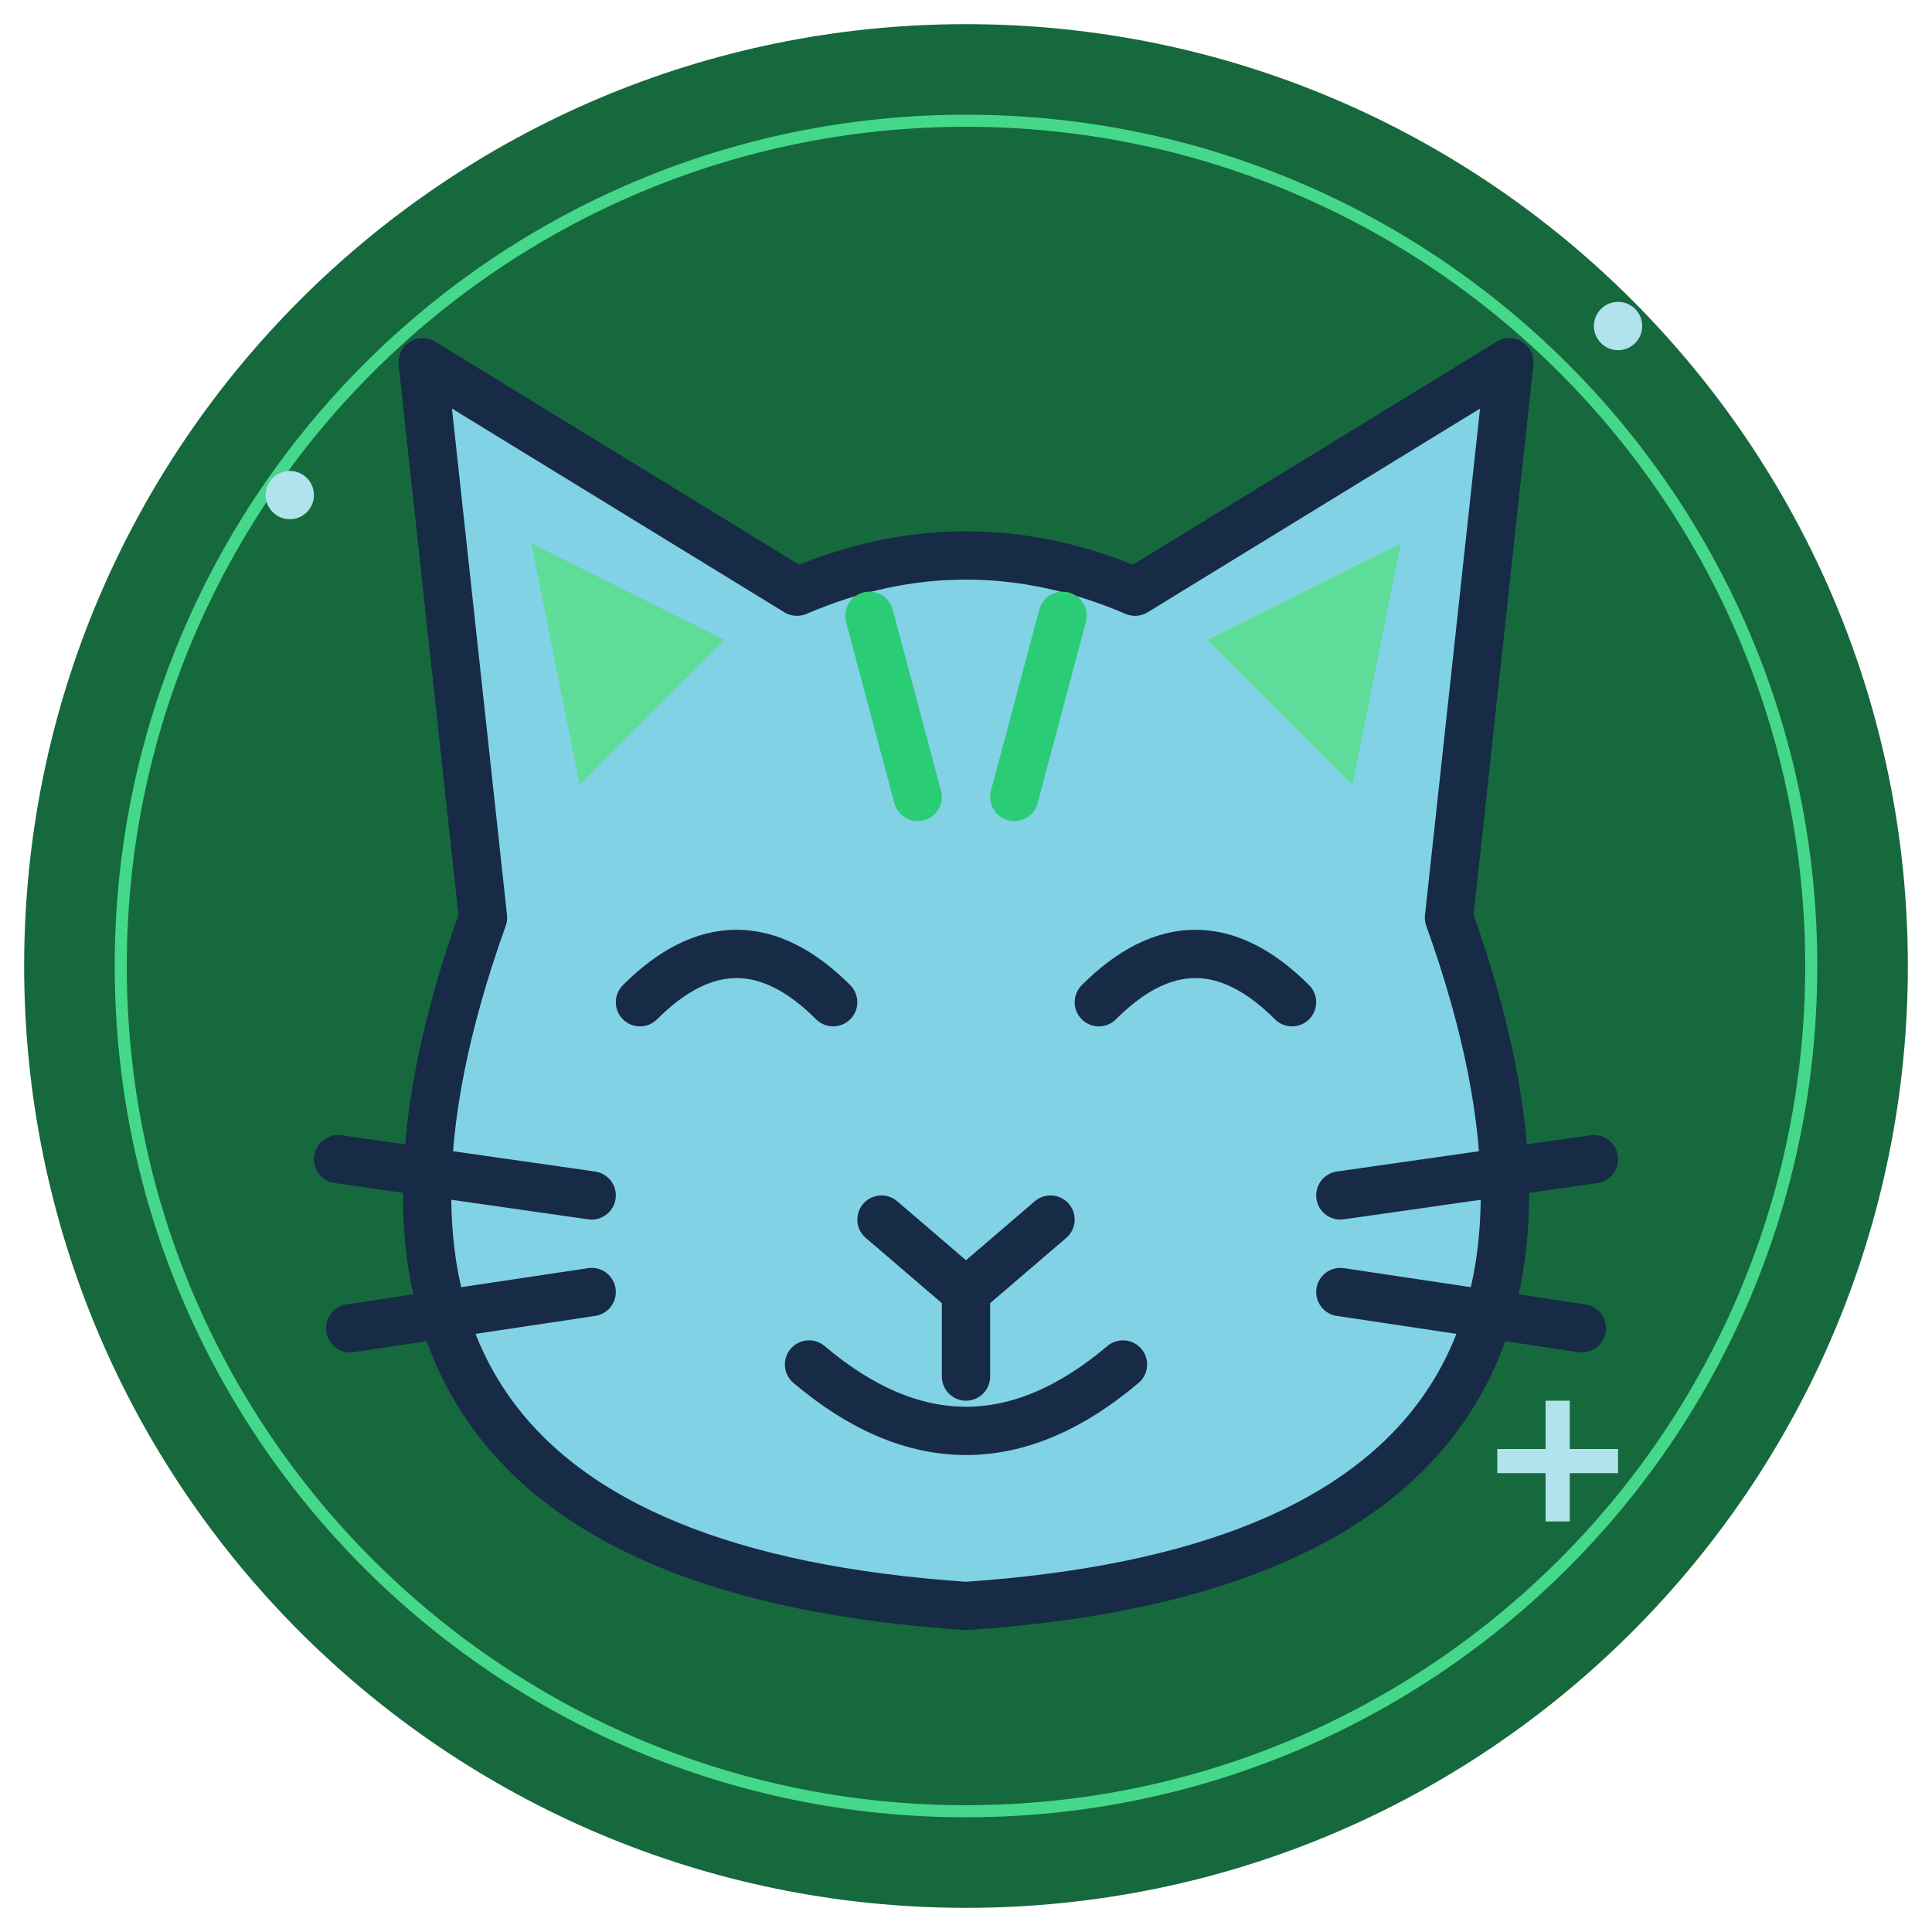
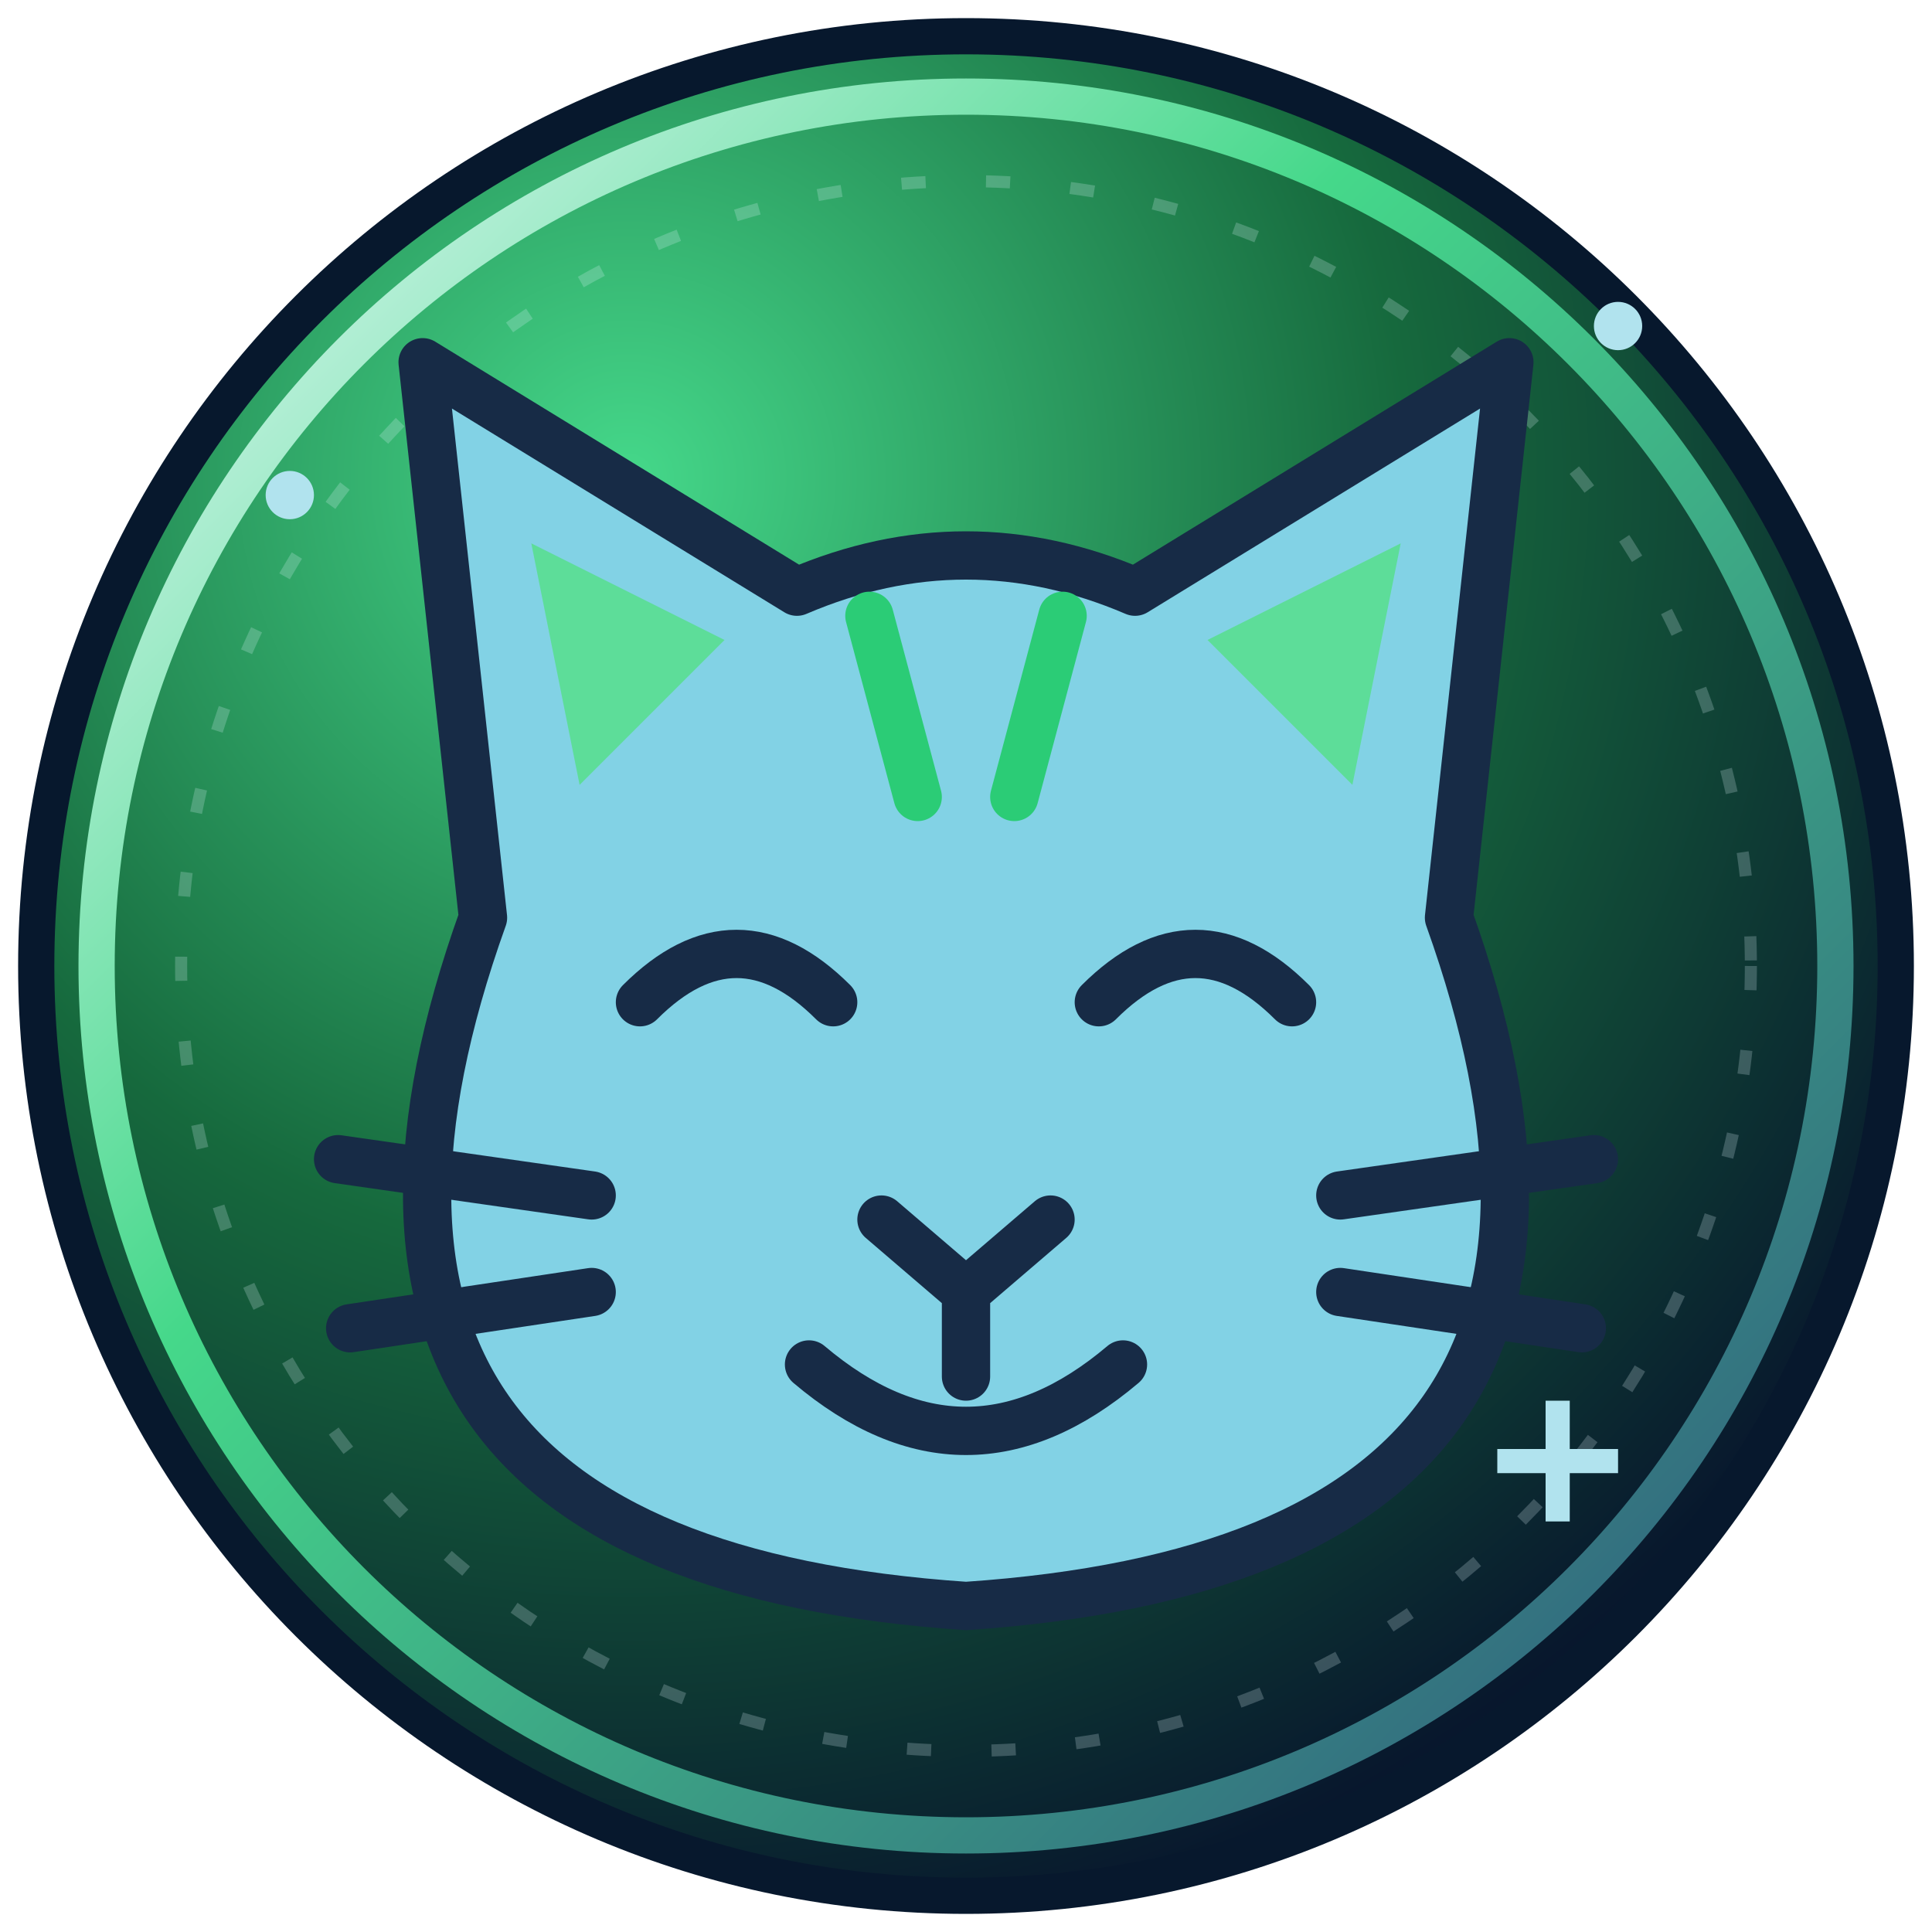
<svg xmlns="http://www.w3.org/2000/svg" width="160" height="160" viewBox="0 0 160 160">
-   <circle cx="80" cy="80" r="78" fill="#16693d" />
-   <circle cx="80" cy="80" r="70" fill="#16693d" stroke="#45d88a" stroke-width="1" />
+   <defs>
+     <radialGradient id="badge" cx=".32" cy=".24" r=".8">
+       <stop stop-color="#45d88a" />
+       <stop offset=".52" stop-color="#16693d" />
+       <stop offset="1" stop-color="#08172d" />
+     </radialGradient>
+     <linearGradient id="rim" x2="1" y2="1">
+       <stop stop-color="#f0fbff" />
+       <stop offset=".38" stop-color="#45d88a" />
+       <stop offset="1" stop-color="#2e527d" />
+     </linearGradient>
+   </defs>
+   <circle cx="80" cy="80" r="77" fill="url(#badge)" stroke="#07182d" stroke-width="3" />
+   <circle cx="80" cy="80" r="72" fill="none" stroke="url(#rim)" stroke-width="3" />
+   <circle cx="80" cy="80" r="65" fill="none" stroke="#e5f5ff" stroke-opacity=".22" stroke-dasharray="2 5" />
  <g fill="#b1e3ee">
    <circle cx="24" cy="41" r="2" />
    <circle cx="134" cy="27" r="2" />
    <path d="M129 116v10m-5-5h10" stroke="#b1e3ee" stroke-width="2" />
  </g>
  <g stroke="#172b46" stroke-width="4" stroke-linecap="round" stroke-linejoin="round">
    <path d="M40 76L35 30L66 49Q80 43 94 49L125 30L120 76Q139 129 80 133Q21 129 40 76Z" fill="#82d2e5" />
    <path d="M44 45L48 65L60 53M116 45L112 65L100 53" fill="#5ddd99" stroke="none" />
    <path d="M53 83Q61 75 69 83M91 83Q99 75 107 83M73 101L80 107L87 101M80 107V114M67 113Q80 124 93 113" fill="none" />
    <path d="M28 96L49 99M29 110L49 107M132 96L111 99M131 110L111 107" />
    <path d="M72 51L76 66M88 51L84 66" stroke="#2bcc76" />
  </g>
</svg>
